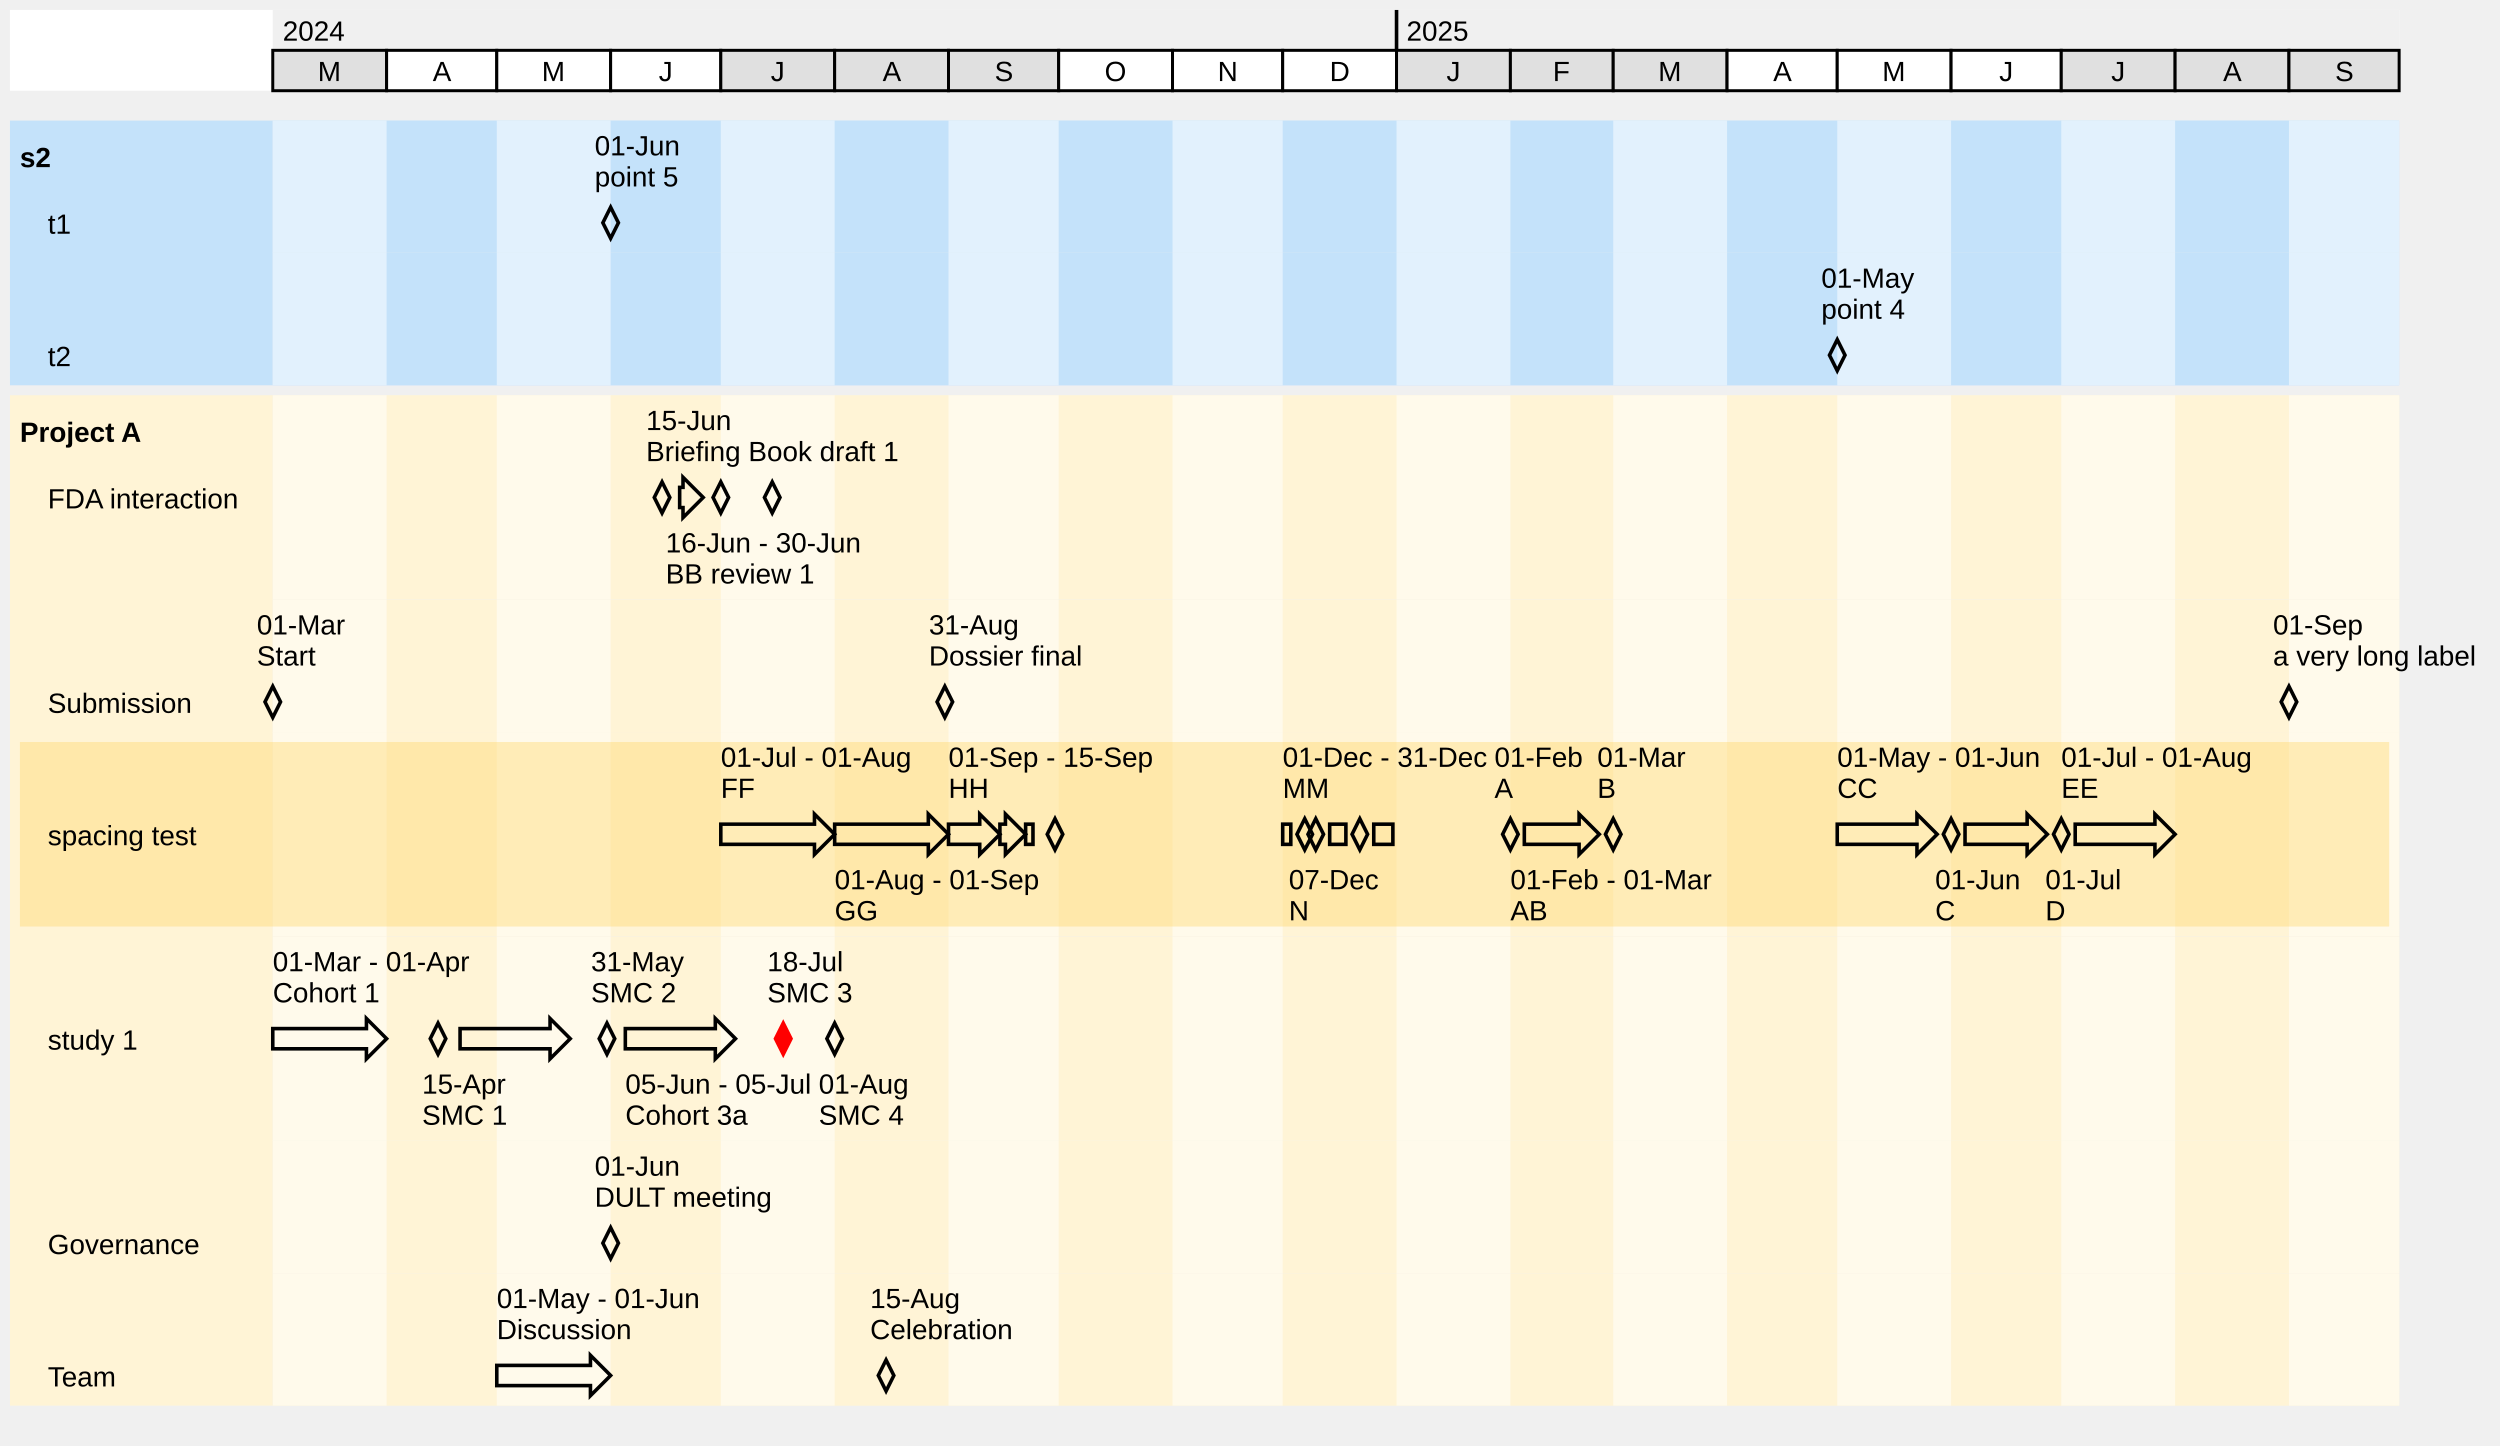
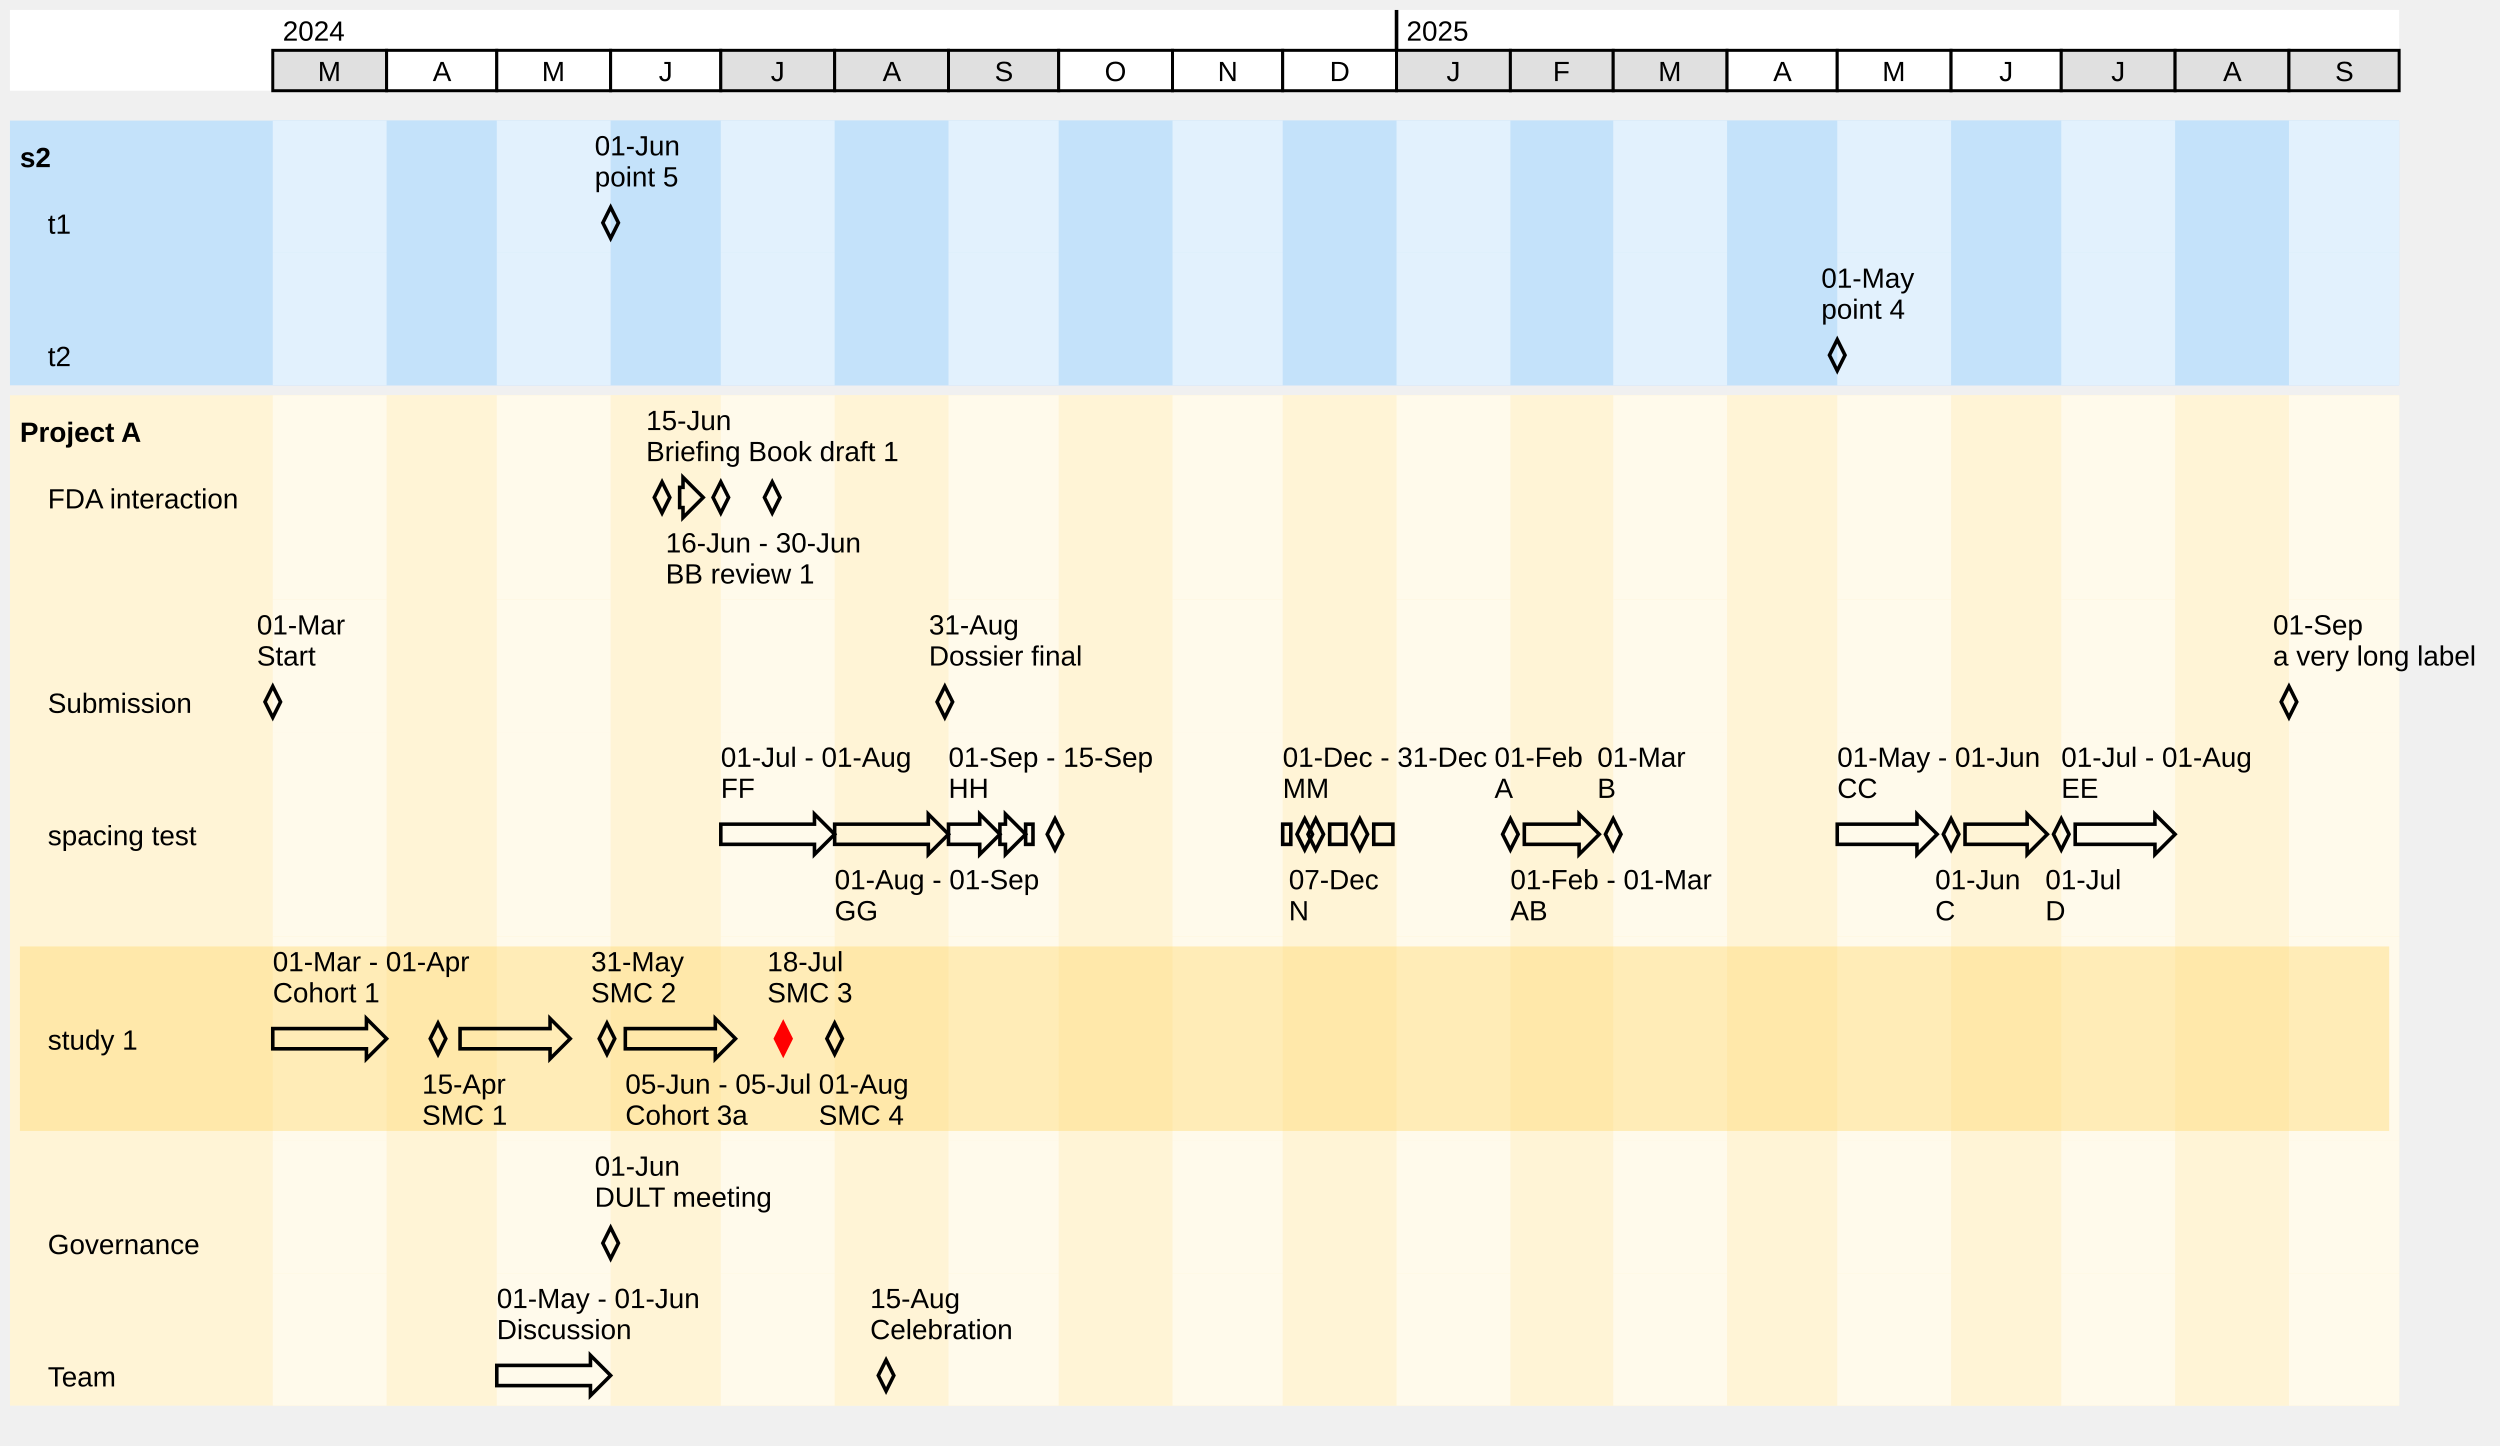
<svg xmlns="http://www.w3.org/2000/svg" width="1255.663" height="726.0" viewbox="0 0 1200 0.588">
  <style>text {font-family: Arial; font-size: 14.0px ;}</style>
  <rect x="5" y="5" width="1200" height="40.56" style="stroke:black;  stroke-width:0; fill:#ffffff; fill-opacity:1" />
  <text x="10" y="28.4" font-weight="bold" />
-   <rect x="137.0" y="5" width="1068.0" height="20.28" style="stroke:black;  stroke-width:0; fill:#f0f0f0; fill-opacity:1" />
  <text x="706.435" y="20.44" font-weight="normal">2025</text>
  <line x1="701.435" y1="5" x2="701.435" y2="25.28" style="stroke:black; stroke-width:1.8; " />
  <text x="142.0" y="20.44" font-weight="normal">2024</text>
  <text x="24.0" y="30.64" font-weight="normal" />
-   <rect x="137.0" y="25.28" width="1068.0" height="20.28" style="stroke:black;  stroke-width:0; fill:#f0f0f0; fill-opacity:1" />
  <rect x="137.0" y="25.28" width="1068.0" height="20.28" style="stroke:black;  stroke-width:0; fill:white; fill-opacity:1" />
  <rect x="137.0" y="25.28" width="57.181" height="20.28" style="stroke:black;  stroke-width:1.5; fill:#e0e0e0; fill-opacity:1" />
  <text x="159.591" y="40.72" font-weight="normal">M</text>
  <rect x="194.181" y="25.28" width="55.337" height="20.28" style="stroke:black;  stroke-width:1.5; fill:white; fill-opacity:1" />
  <text x="217.35" y="40.72" font-weight="normal">A</text>
  <rect x="249.518" y="25.28" width="57.181" height="20.28" style="stroke:black;  stroke-width:1.5; fill:white; fill-opacity:1" />
  <text x="272.109" y="40.72" font-weight="normal">M</text>
  <rect x="306.699" y="25.28" width="55.337" height="20.28" style="stroke:black;  stroke-width:1.5; fill:white; fill-opacity:1" />
  <text x="330.868" y="40.72" font-weight="normal">J</text>
  <rect x="362.036" y="25.28" width="57.181" height="20.28" style="stroke:black;  stroke-width:1.5; fill:#e0e0e0; fill-opacity:1" />
  <text x="387.127" y="40.72" font-weight="normal">J</text>
  <rect x="419.218" y="25.28" width="57.181" height="20.28" style="stroke:black;  stroke-width:1.5; fill:#e0e0e0; fill-opacity:1" />
  <text x="443.308" y="40.72" font-weight="normal">A</text>
  <rect x="476.399" y="25.28" width="55.337" height="20.28" style="stroke:black;  stroke-width:1.5; fill:#e0e0e0; fill-opacity:1" />
  <text x="499.567" y="40.72" font-weight="normal">S</text>
  <rect x="531.736" y="25.28" width="57.181" height="20.28" style="stroke:black;  stroke-width:1.5; fill:white; fill-opacity:1" />
  <text x="554.826" y="40.72" font-weight="normal">O</text>
  <rect x="588.917" y="25.28" width="55.337" height="20.28" style="stroke:black;  stroke-width:1.5; fill:white; fill-opacity:1" />
  <text x="611.585" y="40.72" font-weight="normal">N</text>
  <rect x="644.254" y="25.28" width="57.181" height="20.28" style="stroke:black;  stroke-width:1.5; fill:white; fill-opacity:1" />
  <text x="667.845" y="40.72" font-weight="normal">D</text>
  <rect x="701.435" y="25.28" width="57.181" height="20.28" style="stroke:black;  stroke-width:1.5; fill:#e0e0e0; fill-opacity:1" />
  <text x="726.526" y="40.72" font-weight="normal">J</text>
  <rect x="758.617" y="25.28" width="51.648" height="20.28" style="stroke:black;  stroke-width:1.5; fill:#e0e0e0; fill-opacity:1" />
  <text x="779.94" y="40.72" font-weight="normal">F</text>
  <rect x="810.264" y="25.28" width="57.181" height="20.28" style="stroke:black;  stroke-width:1.5; fill:#e0e0e0; fill-opacity:1" />
  <text x="832.855" y="40.72" font-weight="normal">M</text>
  <rect x="867.446" y="25.28" width="55.337" height="20.28" style="stroke:black;  stroke-width:1.5; fill:white; fill-opacity:1" />
  <text x="890.614" y="40.72" font-weight="normal">A</text>
  <rect x="922.782" y="25.28" width="57.181" height="20.28" style="stroke:black;  stroke-width:1.5; fill:white; fill-opacity:1" />
  <text x="945.373" y="40.72" font-weight="normal">M</text>
  <rect x="979.964" y="25.28" width="55.337" height="20.28" style="stroke:black;  stroke-width:1.5; fill:white; fill-opacity:1" />
  <text x="1004.132" y="40.72" font-weight="normal">J</text>
  <rect x="1035.301" y="25.28" width="57.181" height="20.28" style="stroke:black;  stroke-width:1.5; fill:#e0e0e0; fill-opacity:1" />
  <text x="1060.391" y="40.72" font-weight="normal">J</text>
  <rect x="1092.482" y="25.28" width="57.181" height="20.28" style="stroke:black;  stroke-width:1.5; fill:#e0e0e0; fill-opacity:1" />
  <text x="1116.573" y="40.72" font-weight="normal">A</text>
  <rect x="1149.663" y="25.28" width="55.337" height="20.28" style="stroke:black;  stroke-width:1.5; fill:#e0e0e0; fill-opacity:1" />
  <text x="1172.832" y="40.72" font-weight="normal">S</text>
  <text x="24.0" y="50.92" font-weight="normal" />
  <rect x="5" y="60.56" width="1200" height="132.96" style="stroke:black;  stroke-width:0; fill:#c4e2fa; fill-opacity:1" />
  <text x="10" y="83.96" font-weight="bold">s2</text>
-   <rect x="137.0" y="60.56" width="1068.0" height="66.48" style="stroke:black;  stroke-width:0; fill:#f0f0f0; fill-opacity:1" />
  <rect x="137.0" y="60.56" width="1068.0" height="66.48" style="stroke:transparent;  stroke-width:1; fill:#c4e2fa; fill-opacity:1" />
  <rect x="137.0" y="60.56" width="57.181" height="66.48" style="stroke:black;  stroke-width:0; fill:white; fill-opacity:0.5" />
  <rect x="249.518" y="60.56" width="57.181" height="66.48" style="stroke:black;  stroke-width:0; fill:white; fill-opacity:0.5" />
  <rect x="362.036" y="60.56" width="57.181" height="66.48" style="stroke:black;  stroke-width:0; fill:white; fill-opacity:0.5" />
  <rect x="476.399" y="60.56" width="55.337" height="66.48" style="stroke:black;  stroke-width:0; fill:white; fill-opacity:0.5" />
  <rect x="588.917" y="60.56" width="55.337" height="66.48" style="stroke:black;  stroke-width:0; fill:white; fill-opacity:0.5" />
  <rect x="701.435" y="60.56" width="57.181" height="66.48" style="stroke:black;  stroke-width:0; fill:white; fill-opacity:0.5" />
  <rect x="810.264" y="60.56" width="57.181" height="66.48" style="stroke:black;  stroke-width:0; fill:white; fill-opacity:0.5" />
  <rect x="922.782" y="60.56" width="57.181" height="66.48" style="stroke:black;  stroke-width:0; fill:white; fill-opacity:0.5" />
  <rect x="1035.301" y="60.56" width="57.181" height="66.48" style="stroke:black;  stroke-width:0; fill:white; fill-opacity:0.5" />
  <rect x="1149.663" y="60.56" width="55.337" height="66.48" style="stroke:black;  stroke-width:0; fill:white; fill-opacity:0.5" />
  <path d="M302.796, 111.9 L306.699, 104.092 L310.603, 111.9 L306.699, 119.708 L302.796, 111.9 Z" style="stroke: black; fill: none; stroke-width:1.8; " />
  <text x="298.699" y="78.04" font-weight="normal">01-Jun</text>
  <text x="298.699" y="93.64" font-weight="normal">point 5</text>
  <text x="24.0" y="117.4" font-weight="normal">t1</text>
-   <rect x="137.0" y="127.04" width="1068.0" height="66.48" style="stroke:black;  stroke-width:0; fill:#f0f0f0; fill-opacity:1" />
  <rect x="137.0" y="127.04" width="1068.0" height="66.48" style="stroke:transparent;  stroke-width:1; fill:#c4e2fa; fill-opacity:1" />
  <rect x="137.0" y="127.04" width="57.181" height="66.48" style="stroke:black;  stroke-width:0; fill:white; fill-opacity:0.5" />
  <rect x="249.518" y="127.04" width="57.181" height="66.48" style="stroke:black;  stroke-width:0; fill:white; fill-opacity:0.5" />
  <rect x="362.036" y="127.04" width="57.181" height="66.48" style="stroke:black;  stroke-width:0; fill:white; fill-opacity:0.5" />
  <rect x="476.399" y="127.04" width="55.337" height="66.48" style="stroke:black;  stroke-width:0; fill:white; fill-opacity:0.5" />
  <rect x="588.917" y="127.04" width="55.337" height="66.48" style="stroke:black;  stroke-width:0; fill:white; fill-opacity:0.5" />
  <rect x="701.435" y="127.04" width="57.181" height="66.48" style="stroke:black;  stroke-width:0; fill:white; fill-opacity:0.5" />
  <rect x="810.264" y="127.04" width="57.181" height="66.48" style="stroke:black;  stroke-width:0; fill:white; fill-opacity:0.5" />
  <rect x="922.782" y="127.04" width="57.181" height="66.48" style="stroke:black;  stroke-width:0; fill:white; fill-opacity:0.5" />
  <rect x="1035.301" y="127.04" width="57.181" height="66.48" style="stroke:black;  stroke-width:0; fill:white; fill-opacity:0.5" />
  <rect x="1149.663" y="127.04" width="55.337" height="66.48" style="stroke:black;  stroke-width:0; fill:white; fill-opacity:0.5" />
  <path d="M918.878, 178.38 L922.782, 170.572 L926.686, 178.38 L922.782, 186.188 L918.878, 178.38 Z" style="stroke: black; fill: none; stroke-width:1.8; " />
  <text x="914.782" y="144.52" font-weight="normal">01-May</text>
  <text x="914.782" y="160.12" font-weight="normal">point 4</text>
  <text x="24.0" y="183.88" font-weight="normal">t2</text>
  <rect x="5" y="198.52" width="1200" height="507.48" style="stroke:black;  stroke-width:0; fill:#fff4d6; fill-opacity:1" />
  <text x="10" y="221.92" font-weight="bold">Project A</text>
-   <rect x="137.0" y="198.52" width="1068.0" height="102.68" style="stroke:black;  stroke-width:0; fill:#f0f0f0; fill-opacity:1" />
  <rect x="137.0" y="198.52" width="1068.0" height="102.68" style="stroke:transparent;  stroke-width:1; fill:#fff4d6; fill-opacity:1" />
  <rect x="137.0" y="198.52" width="57.181" height="102.68" style="stroke:black;  stroke-width:0; fill:white; fill-opacity:0.5" />
  <rect x="249.518" y="198.52" width="57.181" height="102.68" style="stroke:black;  stroke-width:0; fill:white; fill-opacity:0.5" />
  <rect x="362.036" y="198.52" width="57.181" height="102.68" style="stroke:black;  stroke-width:0; fill:white; fill-opacity:0.5" />
  <rect x="476.399" y="198.52" width="55.337" height="102.68" style="stroke:black;  stroke-width:0; fill:white; fill-opacity:0.5" />
  <rect x="588.917" y="198.52" width="55.337" height="102.68" style="stroke:black;  stroke-width:0; fill:white; fill-opacity:0.5" />
  <rect x="701.435" y="198.52" width="57.181" height="102.68" style="stroke:black;  stroke-width:0; fill:white; fill-opacity:0.5" />
  <rect x="810.264" y="198.52" width="57.181" height="102.68" style="stroke:black;  stroke-width:0; fill:white; fill-opacity:0.5" />
  <rect x="922.782" y="198.52" width="57.181" height="102.68" style="stroke:black;  stroke-width:0; fill:white; fill-opacity:0.5" />
  <rect x="1035.301" y="198.52" width="57.181" height="102.68" style="stroke:black;  stroke-width:0; fill:white; fill-opacity:0.5" />
  <rect x="1149.663" y="198.52" width="55.337" height="102.68" style="stroke:black;  stroke-width:0; fill:white; fill-opacity:0.5" />
  <path d="M328.619, 249.86 L332.523, 242.052 L336.427, 249.86 L332.523, 257.668 L328.619, 249.86 Z" style="stroke: black; fill: none; stroke-width:1.8; " />
  <path d="M341.368, 254.93 L341.368, 244.79 L343.052, 244.79 L343.052, 239.72 L353.192, 249.86 L343.052, 260.0 L343.052, 254.93 L341.368, 254.93 Z" style="stroke: black; fill: none; stroke-width:1.8; " />
  <path d="M358.132, 249.86 L362.036, 242.052 L365.94, 249.86 L362.036, 257.668 L358.132, 249.86 Z" style="stroke: black; fill: none; stroke-width:1.8; " />
  <path d="M383.956, 249.86 L387.86, 242.052 L391.764, 249.86 L387.86, 257.668 L383.956, 249.86 Z" style="stroke: black; fill: none; stroke-width:1.8; " />
  <text x="324.523" y="216.0" font-weight="normal">15-Jun</text>
  <text x="324.523" y="231.6" font-weight="normal">Briefing Book draft 1</text>
  <text x="334.368" y="277.48" font-weight="normal">16-Jun - 30-Jun</text>
  <text x="334.368" y="293.08" font-weight="normal">BB review 1</text>
  <text x="24.0" y="255.36" font-weight="normal">FDA interaction</text>
-   <rect x="137.0" y="301.2" width="1068.0" height="66.48" style="stroke:black;  stroke-width:0; fill:#f0f0f0; fill-opacity:1" />
  <rect x="137.0" y="301.2" width="1068.0" height="66.48" style="stroke:transparent;  stroke-width:1; fill:#fff4d6; fill-opacity:1" />
  <rect x="137.0" y="301.2" width="57.181" height="66.48" style="stroke:black;  stroke-width:0; fill:white; fill-opacity:0.5" />
  <rect x="249.518" y="301.2" width="57.181" height="66.48" style="stroke:black;  stroke-width:0; fill:white; fill-opacity:0.5" />
  <rect x="362.036" y="301.2" width="57.181" height="66.48" style="stroke:black;  stroke-width:0; fill:white; fill-opacity:0.5" />
  <rect x="476.399" y="301.2" width="55.337" height="66.48" style="stroke:black;  stroke-width:0; fill:white; fill-opacity:0.5" />
  <rect x="588.917" y="301.2" width="55.337" height="66.48" style="stroke:black;  stroke-width:0; fill:white; fill-opacity:0.5" />
  <rect x="701.435" y="301.2" width="57.181" height="66.48" style="stroke:black;  stroke-width:0; fill:white; fill-opacity:0.5" />
  <rect x="810.264" y="301.2" width="57.181" height="66.48" style="stroke:black;  stroke-width:0; fill:white; fill-opacity:0.5" />
  <rect x="922.782" y="301.2" width="57.181" height="66.48" style="stroke:black;  stroke-width:0; fill:white; fill-opacity:0.5" />
  <rect x="1035.301" y="301.2" width="57.181" height="66.48" style="stroke:black;  stroke-width:0; fill:white; fill-opacity:0.5" />
  <rect x="1149.663" y="301.2" width="55.337" height="66.48" style="stroke:black;  stroke-width:0; fill:white; fill-opacity:0.5" />
  <path d="M133.096, 352.54 L137.0, 344.732 L140.904, 352.54 L137.0, 360.348 L133.096, 352.54 Z" style="stroke: black; fill: none; stroke-width:1.8; " />
  <path d="M470.651, 352.54 L474.554, 344.732 L478.458, 352.54 L474.554, 360.348 L470.651, 352.54 Z" style="stroke: black; fill: none; stroke-width:1.8; " />
  <path d="M1145.759, 352.54 L1149.663, 344.732 L1153.567, 352.54 L1149.663, 360.348 L1145.759, 352.54 Z" style="stroke: black; fill: none; stroke-width:1.8; " />
  <text x="129.0" y="318.68" font-weight="normal">01-Mar</text>
  <text x="129.0" y="334.28" font-weight="normal">Start</text>
  <text x="466.554" y="318.68" font-weight="normal">31-Aug</text>
  <text x="466.554" y="334.28" font-weight="normal">Dossier final</text>
  <text x="1141.663" y="318.68" font-weight="normal">01-Sep</text>
  <text x="1141.663" y="334.28" font-weight="normal">a very long label</text>
  <text x="24.0" y="358.04" font-weight="normal">Submission</text>
-   <rect x="137.0" y="367.68" width="1068.0" height="102.68" style="stroke:black;  stroke-width:0; fill:#f0f0f0; fill-opacity:1" />
  <rect x="137.0" y="367.68" width="1068.0" height="102.68" style="stroke:transparent;  stroke-width:1; fill:#fff4d6; fill-opacity:1" />
  <rect x="137.0" y="367.68" width="57.181" height="102.68" style="stroke:black;  stroke-width:0; fill:white; fill-opacity:0.5" />
  <rect x="249.518" y="367.68" width="57.181" height="102.68" style="stroke:black;  stroke-width:0; fill:white; fill-opacity:0.5" />
  <rect x="362.036" y="367.68" width="57.181" height="102.68" style="stroke:black;  stroke-width:0; fill:white; fill-opacity:0.5" />
  <rect x="476.399" y="367.68" width="55.337" height="102.68" style="stroke:black;  stroke-width:0; fill:white; fill-opacity:0.5" />
  <rect x="588.917" y="367.68" width="55.337" height="102.68" style="stroke:black;  stroke-width:0; fill:white; fill-opacity:0.5" />
  <rect x="701.435" y="367.68" width="57.181" height="102.68" style="stroke:black;  stroke-width:0; fill:white; fill-opacity:0.5" />
  <rect x="810.264" y="367.68" width="57.181" height="102.68" style="stroke:black;  stroke-width:0; fill:white; fill-opacity:0.5" />
  <rect x="922.782" y="367.68" width="57.181" height="102.68" style="stroke:black;  stroke-width:0; fill:white; fill-opacity:0.5" />
  <rect x="1035.301" y="367.68" width="57.181" height="102.68" style="stroke:black;  stroke-width:0; fill:white; fill-opacity:0.5" />
  <rect x="1149.663" y="367.68" width="55.337" height="102.68" style="stroke:black;  stroke-width:0; fill:white; fill-opacity:0.5" />
-   <rect x="10" y="372.68" width="1190" height="92.68" style="stroke:black;  stroke-width:0; fill:#FFD769; fill-opacity:0.4" />
  <path d="M362.036, 424.09 L362.036, 413.95 L409.078, 413.95 L409.078, 408.88 L419.218, 419.02 L409.078, 429.16 L409.078, 424.09 L362.036, 424.09 Z" style="stroke: black; fill: none; stroke-width:1.8; " />
  <path d="M419.218, 424.09 L419.218, 413.95 L466.259, 413.95 L466.259, 408.88 L476.399, 419.02 L466.259, 429.16 L466.259, 424.09 L419.218, 424.09 Z" style="stroke: black; fill: none; stroke-width:1.8; " />
  <path d="M476.399, 424.09 L476.399, 413.95 L492.083, 413.95 L492.083, 408.88 L502.223, 419.02 L492.083, 429.16 L492.083, 424.09 L476.399, 424.09 Z" style="stroke: black; fill: none; stroke-width:1.8; " />
  <path d="M502.223, 424.09 L502.223, 413.95 L504.995, 413.95 L504.995, 408.88 L515.135, 419.02 L504.995, 429.16 L504.995, 424.09 L502.223, 424.09 Z" style="stroke: black; fill: none; stroke-width:1.8; " />
  <rect x="515.135" y="413.95" width="3.689" height="10.14" style="stroke:black;  stroke-width:1.8; fill:none; fill-opacity:1" />
  <path d="M525.987, 419.02 L529.891, 411.212 L533.795, 419.02 L529.891, 426.828 L525.987, 419.02 Z" style="stroke: black; fill: none; stroke-width:1.8; " />
  <rect x="644.254" y="413.95" width="4.067" height="10.14" style="stroke:black;  stroke-width:1.8; fill:none; fill-opacity:1" />
  <rect x="667.855" y="413.95" width="8.135" height="10.14" style="stroke:black;  stroke-width:1.8; fill:none; fill-opacity:1" />
  <rect x="689.99" y="413.95" width="9.601" height="10.14" style="stroke:black;  stroke-width:1.8; fill:none; fill-opacity:1" />
  <path d="M651.417, 419.02 L655.321, 411.212 L659.225, 419.02 L655.321, 426.828 L651.417, 419.02 Z" style="stroke: black; fill: none; stroke-width:1.8; " />
  <path d="M656.951, 419.02 L660.855, 411.212 L664.759, 419.02 L660.855, 426.828 L656.951, 419.02 Z" style="stroke: black; fill: none; stroke-width:1.8; " />
  <path d="M679.086, 419.02 L682.99, 411.212 L686.894, 419.02 L682.99, 426.828 L679.086, 419.02 Z" style="stroke: black; fill: none; stroke-width:1.8; " />
  <path d="M754.713, 419.02 L758.617, 411.212 L762.52, 419.02 L758.617, 426.828 L754.713, 419.02 Z" style="stroke: black; fill: none; stroke-width:1.8; " />
  <path d="M765.617, 424.09 L765.617, 413.95 L793.124, 413.95 L793.124, 408.88 L803.264, 419.02 L793.124, 429.16 L793.124, 424.09 L765.617, 424.09 Z" style="stroke: black; fill: none; stroke-width:1.8; " />
  <path d="M806.36, 419.02 L810.264, 411.212 L814.168, 419.02 L810.264, 426.828 L806.36, 419.02 Z" style="stroke: black; fill: none; stroke-width:1.8; " />
  <path d="M922.782, 424.09 L922.782, 413.95 L962.824, 413.95 L962.824, 408.88 L972.964, 419.02 L962.824, 429.16 L962.824, 424.09 L922.782, 424.09 Z" style="stroke: black; fill: none; stroke-width:1.8; " />
  <path d="M986.964, 424.09 L986.964, 413.95 L1018.161, 413.95 L1018.161, 408.88 L1028.301, 419.02 L1018.161, 429.16 L1018.161, 424.09 L986.964, 424.09 Z" style="stroke: black; fill: none; stroke-width:1.8; " />
  <path d="M976.06, 419.02 L979.964, 411.212 L983.868, 419.02 L979.964, 426.828 L976.06, 419.02 Z" style="stroke: black; fill: none; stroke-width:1.8; " />
  <path d="M1042.301, 424.09 L1042.301, 413.95 L1082.342, 413.95 L1082.342, 408.88 L1092.482, 419.02 L1082.342, 429.16 L1082.342, 424.09 L1042.301, 424.09 Z" style="stroke: black; fill: none; stroke-width:1.8; " />
  <path d="M1031.397, 419.02 L1035.301, 411.212 L1039.204, 419.02 L1035.301, 426.828 L1031.397, 419.02 Z" style="stroke: black; fill: none; stroke-width:1.8; " />
  <text x="362.036" y="385.16" font-weight="normal">01-Jul - 01-Aug</text>
  <text x="362.036" y="400.76" font-weight="normal">FF</text>
  <text x="476.399" y="385.16" font-weight="normal">01-Sep - 15-Sep</text>
  <text x="476.399" y="400.76" font-weight="normal">HH</text>
  <text x="644.254" y="385.16" font-weight="normal">01-Dec - 31-Dec</text>
  <text x="644.254" y="400.76" font-weight="normal">MM</text>
  <text x="750.617" y="385.16" font-weight="normal">01-Feb</text>
  <text x="750.617" y="400.76" font-weight="normal">A</text>
  <text x="802.264" y="385.16" font-weight="normal">01-Mar</text>
  <text x="802.264" y="400.76" font-weight="normal">B</text>
  <text x="922.782" y="385.16" font-weight="normal">01-May - 01-Jun</text>
  <text x="922.782" y="400.76" font-weight="normal">CC</text>
  <text x="1035.301" y="385.16" font-weight="normal">01-Jul - 01-Aug</text>
  <text x="1035.301" y="400.76" font-weight="normal">EE</text>
  <text x="419.218" y="446.64" font-weight="normal">01-Aug - 01-Sep</text>
  <text x="419.218" y="462.24" font-weight="normal">GG</text>
  <text x="647.321" y="446.64" font-weight="normal">07-Dec</text>
  <text x="647.321" y="462.24" font-weight="normal">N</text>
  <text x="758.617" y="446.64" font-weight="normal">01-Feb - 01-Mar</text>
  <text x="758.617" y="462.24" font-weight="normal">AB</text>
  <text x="971.964" y="446.64" font-weight="normal">01-Jun</text>
  <text x="971.964" y="462.24" font-weight="normal">C</text>
  <text x="1027.301" y="446.64" font-weight="normal">01-Jul</text>
  <text x="1027.301" y="462.24" font-weight="normal">D</text>
  <text x="24.0" y="424.52" font-weight="normal">spacing test</text>
-   <rect x="137.0" y="470.36" width="1068.0" height="102.68" style="stroke:black;  stroke-width:0; fill:#f0f0f0; fill-opacity:1" />
  <rect x="137.0" y="470.36" width="1068.0" height="102.68" style="stroke:transparent;  stroke-width:1; fill:#fff4d6; fill-opacity:1" />
  <rect x="137.0" y="470.36" width="57.181" height="102.68" style="stroke:black;  stroke-width:0; fill:white; fill-opacity:0.5" />
  <rect x="249.518" y="470.36" width="57.181" height="102.68" style="stroke:black;  stroke-width:0; fill:white; fill-opacity:0.5" />
  <rect x="362.036" y="470.36" width="57.181" height="102.68" style="stroke:black;  stroke-width:0; fill:white; fill-opacity:0.5" />
  <rect x="476.399" y="470.36" width="55.337" height="102.68" style="stroke:black;  stroke-width:0; fill:white; fill-opacity:0.5" />
  <rect x="588.917" y="470.36" width="55.337" height="102.68" style="stroke:black;  stroke-width:0; fill:white; fill-opacity:0.5" />
  <rect x="701.435" y="470.36" width="57.181" height="102.68" style="stroke:black;  stroke-width:0; fill:white; fill-opacity:0.5" />
  <rect x="810.264" y="470.36" width="57.181" height="102.68" style="stroke:black;  stroke-width:0; fill:white; fill-opacity:0.5" />
  <rect x="922.782" y="470.36" width="57.181" height="102.68" style="stroke:black;  stroke-width:0; fill:white; fill-opacity:0.5" />
  <rect x="1035.301" y="470.36" width="57.181" height="102.68" style="stroke:black;  stroke-width:0; fill:white; fill-opacity:0.5" />
  <rect x="1149.663" y="470.36" width="55.337" height="102.68" style="stroke:black;  stroke-width:0; fill:white; fill-opacity:0.5" />
+   <rect x="10" y="475.36" width="1190" height="92.68" style="stroke:black;  stroke-width:0; fill:#FFD769; fill-opacity:0.4" />
  <path d="M137.0, 526.77 L137.0, 516.63 L184.041, 516.63 L184.041, 511.56 L194.181, 521.7 L184.041, 531.84 L184.041, 526.77 L137.0, 526.77 Z" style="stroke: black; fill: none; stroke-width:1.8; " />
  <path d="M216.101, 521.7 L220.005, 513.892 L223.909, 521.7 L220.005, 529.508 L216.101, 521.7 Z" style="stroke: black; fill: none; stroke-width:1.8; " />
  <path d="M231.073, 526.77 L231.073, 516.63 L276.269, 516.63 L276.269, 511.56 L286.409, 521.7 L276.269, 531.84 L276.269, 526.77 L231.073, 526.77 Z" style="stroke: black; fill: none; stroke-width:1.8; " />
  <path d="M300.951, 521.7 L304.855, 513.892 L308.759, 521.7 L304.855, 529.508 L300.951, 521.7 Z" style="stroke: black; fill: none; stroke-width:1.8; " />
  <path d="M314.078, 526.77 L314.078, 516.63 L359.275, 516.63 L359.275, 511.56 L369.415, 521.7 L359.275, 531.84 L359.275, 526.77 L314.078, 526.77 Z" style="stroke: black; fill: none; stroke-width:1.8; " />
  <path d="M389.49, 521.7 L393.394, 513.892 L397.298, 521.7 L393.394, 529.508 L389.49, 521.7 Z" style="stroke: red; fill: red; stroke-width:1.8; " />
  <path d="M415.314, 521.7 L419.218, 513.892 L423.122, 521.7 L419.218, 529.508 L415.314, 521.7 Z" style="stroke: black; fill: none; stroke-width:1.8; " />
  <text x="137.0" y="487.84" font-weight="normal">01-Mar - 01-Apr</text>
  <text x="137.0" y="503.44" font-weight="normal">Cohort 1</text>
  <text x="296.855" y="487.84" font-weight="normal">31-May</text>
  <text x="296.855" y="503.44" font-weight="normal">SMC 2</text>
  <text x="385.394" y="487.84" font-weight="normal">18-Jul</text>
  <text x="385.394" y="503.44" font-weight="normal">SMC 3</text>
  <text x="212.005" y="549.32" font-weight="normal">15-Apr</text>
  <text x="212.005" y="564.92" font-weight="normal">SMC 1</text>
  <text x="314.078" y="549.32" font-weight="normal">05-Jun - 05-Jul</text>
  <text x="314.078" y="564.92" font-weight="normal">Cohort 3a</text>
  <text x="411.218" y="549.32" font-weight="normal">01-Aug</text>
  <text x="411.218" y="564.92" font-weight="normal">SMC 4</text>
  <text x="24.0" y="527.2" font-weight="normal">study 1</text>
-   <rect x="137.0" y="573.04" width="1068.0" height="66.48" style="stroke:black;  stroke-width:0; fill:#f0f0f0; fill-opacity:1" />
  <rect x="137.0" y="573.04" width="1068.0" height="66.48" style="stroke:transparent;  stroke-width:1; fill:#fff4d6; fill-opacity:1" />
  <rect x="137.0" y="573.04" width="57.181" height="66.48" style="stroke:black;  stroke-width:0; fill:white; fill-opacity:0.5" />
  <rect x="249.518" y="573.04" width="57.181" height="66.48" style="stroke:black;  stroke-width:0; fill:white; fill-opacity:0.5" />
  <rect x="362.036" y="573.04" width="57.181" height="66.48" style="stroke:black;  stroke-width:0; fill:white; fill-opacity:0.5" />
  <rect x="476.399" y="573.04" width="55.337" height="66.48" style="stroke:black;  stroke-width:0; fill:white; fill-opacity:0.5" />
  <rect x="588.917" y="573.04" width="55.337" height="66.48" style="stroke:black;  stroke-width:0; fill:white; fill-opacity:0.5" />
  <rect x="701.435" y="573.04" width="57.181" height="66.48" style="stroke:black;  stroke-width:0; fill:white; fill-opacity:0.5" />
  <rect x="810.264" y="573.04" width="57.181" height="66.48" style="stroke:black;  stroke-width:0; fill:white; fill-opacity:0.5" />
  <rect x="922.782" y="573.04" width="57.181" height="66.48" style="stroke:black;  stroke-width:0; fill:white; fill-opacity:0.5" />
  <rect x="1035.301" y="573.04" width="57.181" height="66.48" style="stroke:black;  stroke-width:0; fill:white; fill-opacity:0.5" />
  <rect x="1149.663" y="573.04" width="55.337" height="66.48" style="stroke:black;  stroke-width:0; fill:white; fill-opacity:0.5" />
  <path d="M302.796, 624.38 L306.699, 616.572 L310.603, 624.38 L306.699, 632.188 L302.796, 624.38 Z" style="stroke: black; fill: none; stroke-width:1.8; " />
  <text x="298.699" y="590.52" font-weight="normal">01-Jun</text>
  <text x="298.699" y="606.12" font-weight="normal">DULT meeting</text>
  <text x="24.0" y="629.88" font-weight="normal">Governance</text>
-   <rect x="137.0" y="639.52" width="1068.0" height="66.48" style="stroke:black;  stroke-width:0; fill:#f0f0f0; fill-opacity:1" />
  <rect x="137.0" y="639.52" width="1068.0" height="66.48" style="stroke:transparent;  stroke-width:1; fill:#fff4d6; fill-opacity:1" />
  <rect x="137.0" y="639.52" width="57.181" height="66.48" style="stroke:black;  stroke-width:0; fill:white; fill-opacity:0.5" />
  <rect x="249.518" y="639.52" width="57.181" height="66.48" style="stroke:black;  stroke-width:0; fill:white; fill-opacity:0.5" />
  <rect x="362.036" y="639.52" width="57.181" height="66.48" style="stroke:black;  stroke-width:0; fill:white; fill-opacity:0.5" />
  <rect x="476.399" y="639.52" width="55.337" height="66.48" style="stroke:black;  stroke-width:0; fill:white; fill-opacity:0.5" />
  <rect x="588.917" y="639.52" width="55.337" height="66.48" style="stroke:black;  stroke-width:0; fill:white; fill-opacity:0.5" />
  <rect x="701.435" y="639.52" width="57.181" height="66.48" style="stroke:black;  stroke-width:0; fill:white; fill-opacity:0.5" />
  <rect x="810.264" y="639.52" width="57.181" height="66.48" style="stroke:black;  stroke-width:0; fill:white; fill-opacity:0.5" />
  <rect x="922.782" y="639.52" width="57.181" height="66.48" style="stroke:black;  stroke-width:0; fill:white; fill-opacity:0.5" />
  <rect x="1035.301" y="639.52" width="57.181" height="66.48" style="stroke:black;  stroke-width:0; fill:white; fill-opacity:0.5" />
  <rect x="1149.663" y="639.52" width="55.337" height="66.48" style="stroke:black;  stroke-width:0; fill:white; fill-opacity:0.5" />
  <path d="M249.518, 695.93 L249.518, 685.79 L296.559, 685.79 L296.559, 680.72 L306.699, 690.86 L296.559, 701 L296.559, 695.93 L249.518, 695.93 Z" style="stroke: black; fill: none; stroke-width:1.8; " />
  <path d="M441.138, 690.86 L445.041, 683.052 L448.945, 690.86 L445.041, 698.668 L441.138, 690.86 Z" style="stroke: black; fill: none; stroke-width:1.8; " />
  <text x="249.518" y="657" font-weight="normal">01-May - 01-Jun</text>
  <text x="249.518" y="672.6" font-weight="normal">Discussion</text>
  <text x="437.041" y="657" font-weight="normal">15-Aug</text>
  <text x="437.041" y="672.6" font-weight="normal">Celebration</text>
  <text x="24.0" y="696.36" font-weight="normal">Team</text>
</svg>
